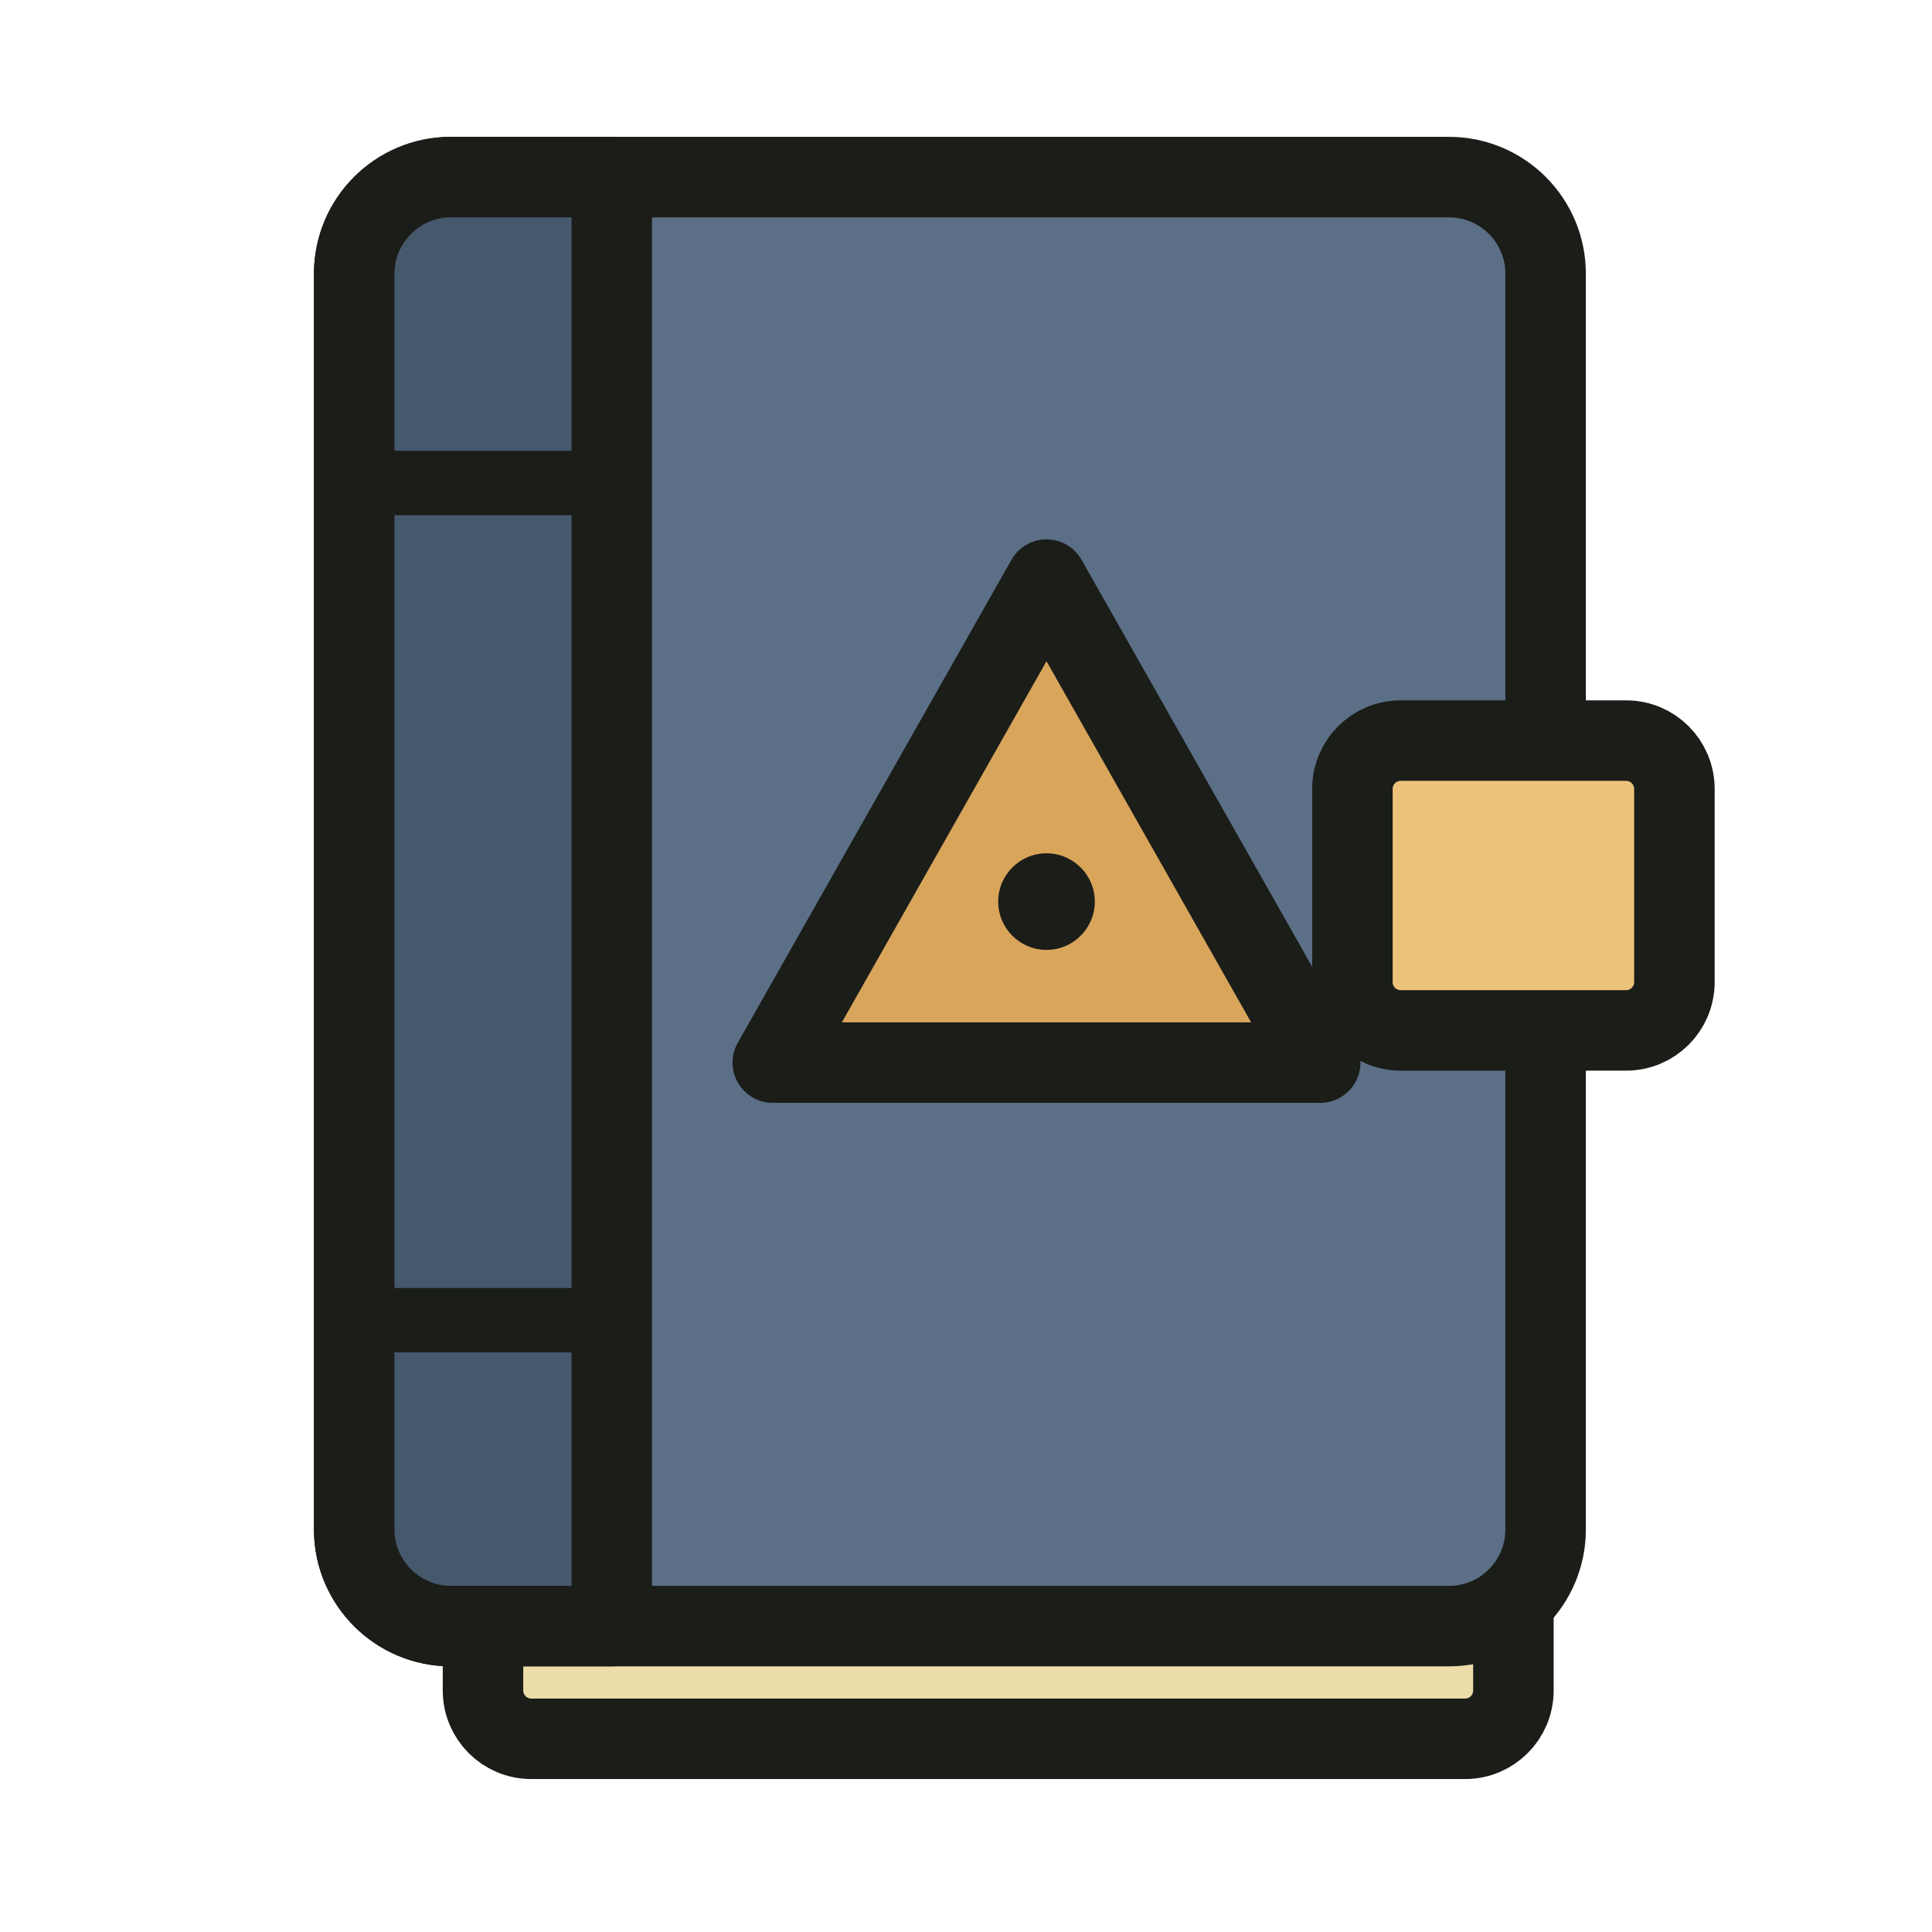
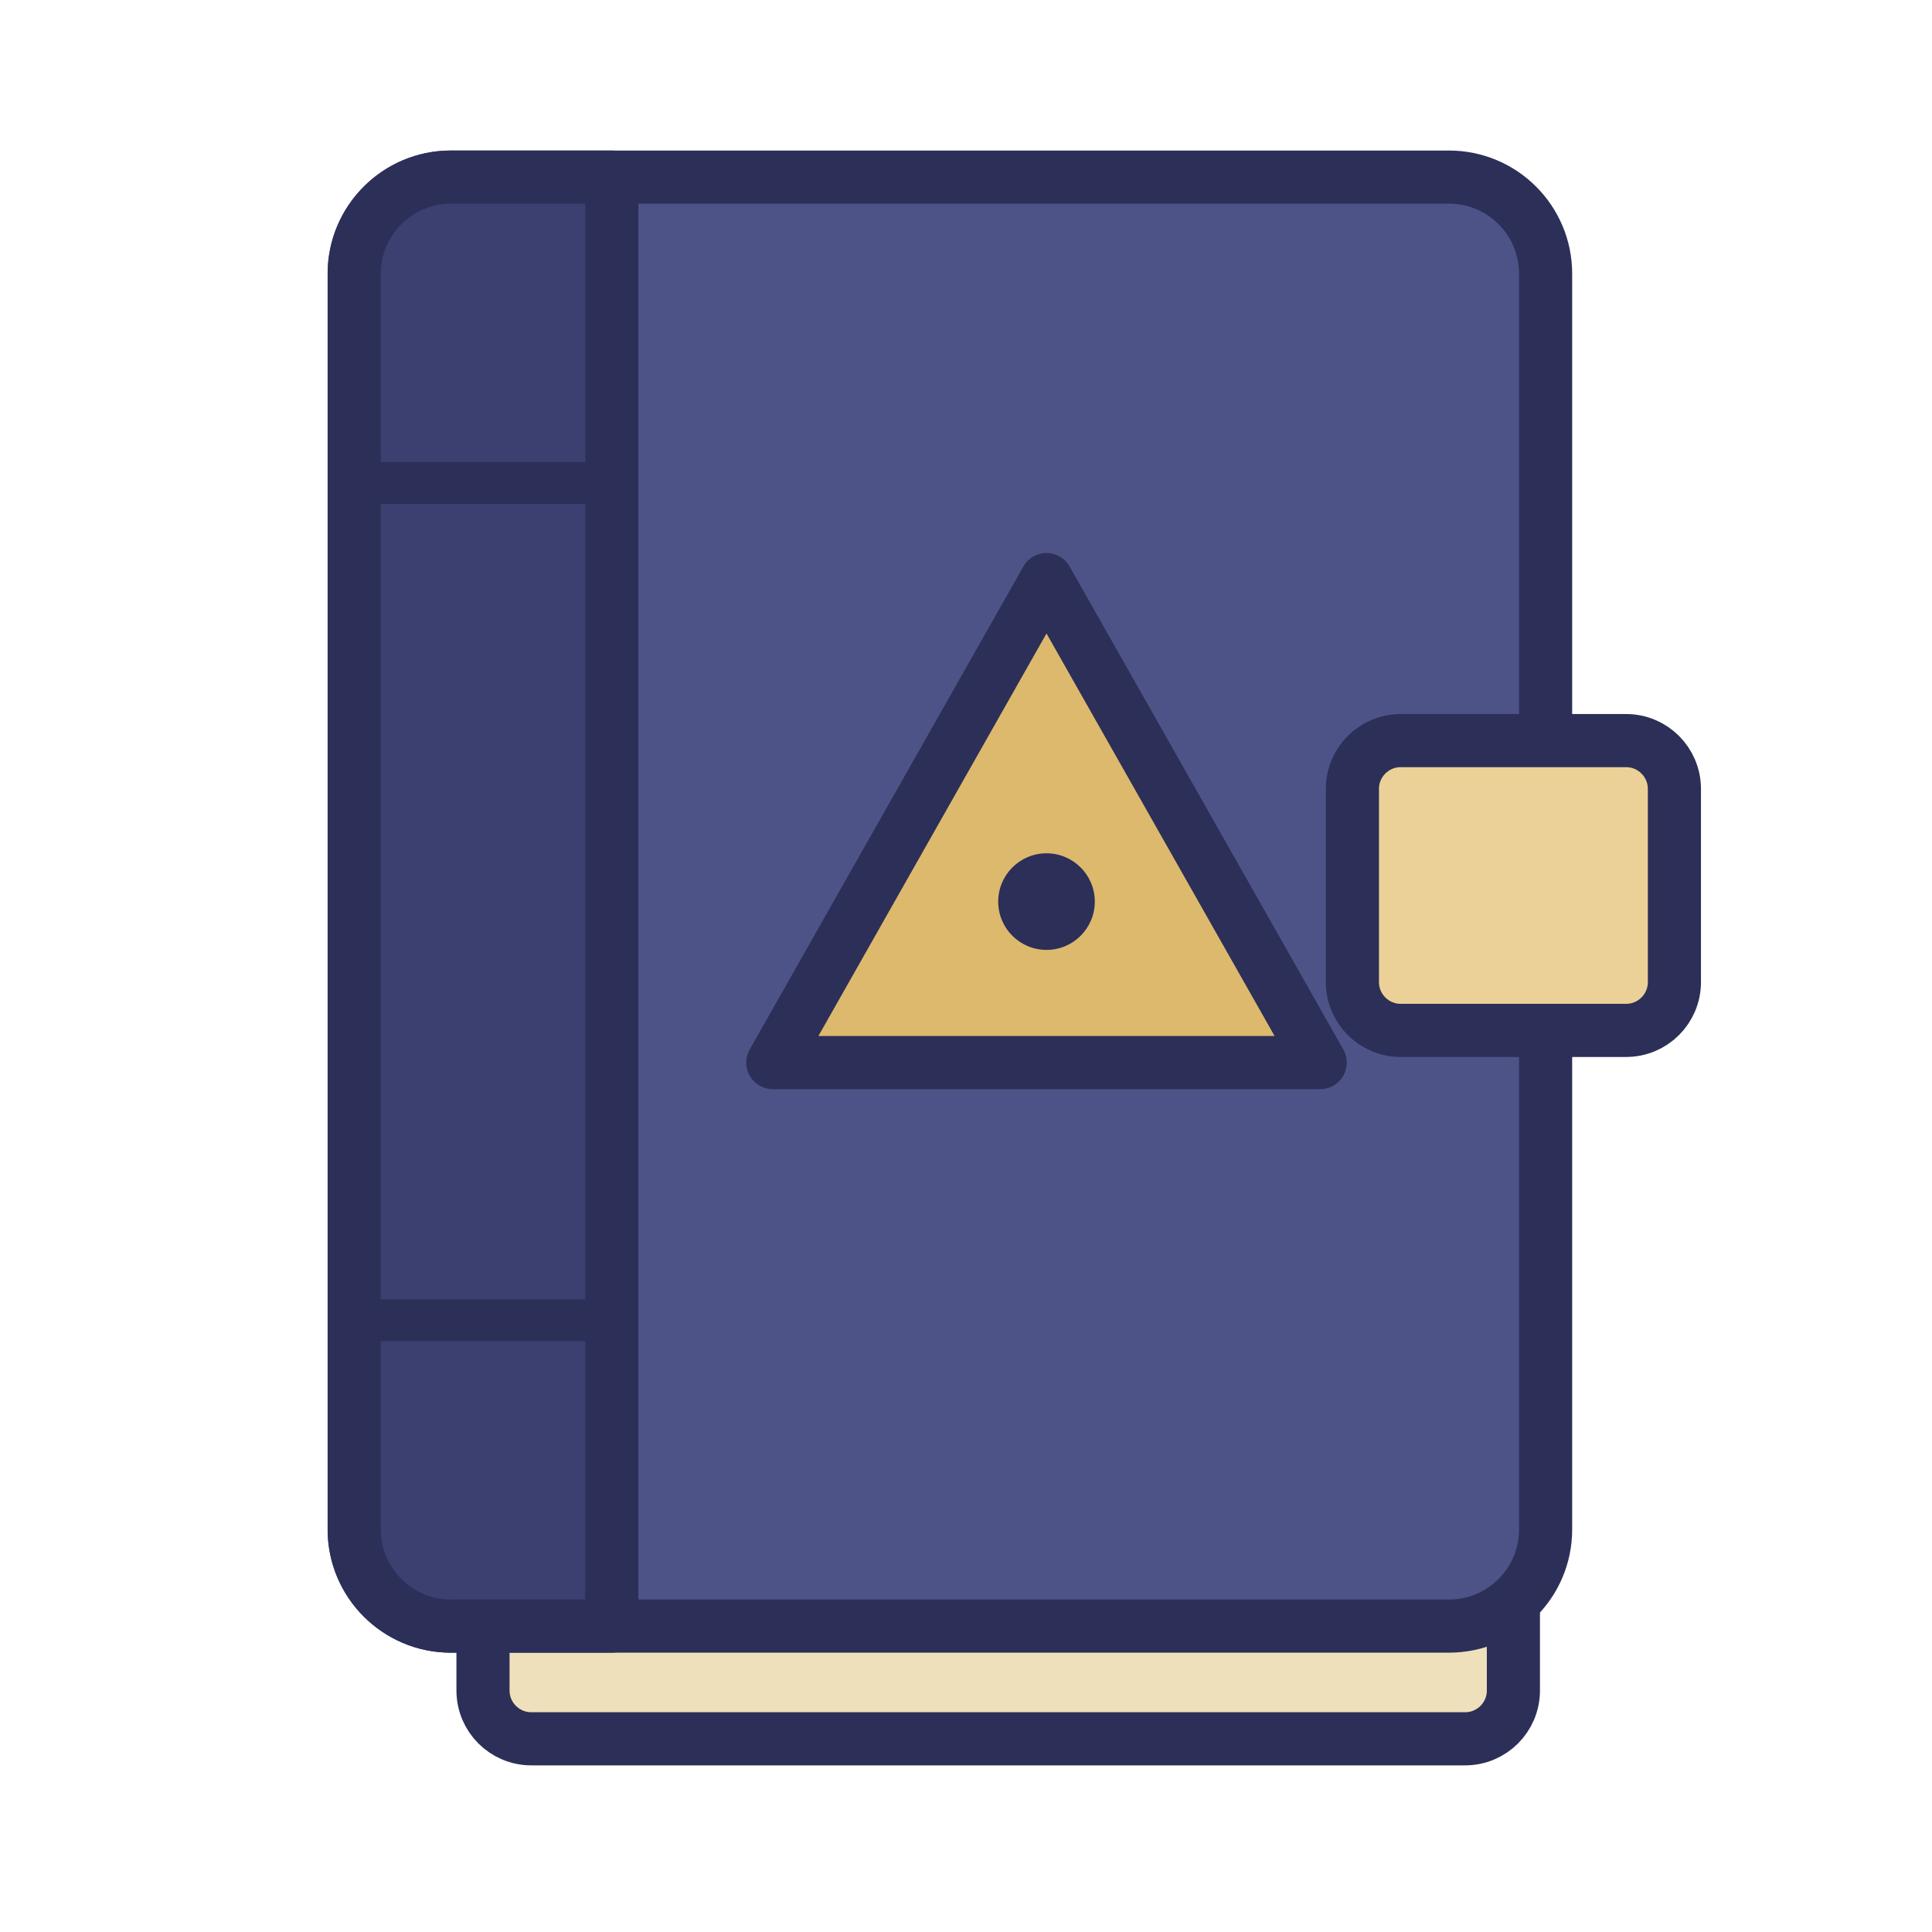
<svg xmlns="http://www.w3.org/2000/svg" viewBox="0 0 120 120">
-   <g stroke="#1B1D19" stroke-width="5" stroke-linejoin="round" stroke-linecap="round">
-     <rect x="30" y="96" width="64" height="12" rx="3" fill="#EDDDA8" />
-     <rect x="22" y="11" width="74" height="90" rx="6" fill="#5B6F86" />
-     <path d="M28 11 H38 V101 H28 C24.7 101 22 98.3 22 95 V17 C22 13.7 24.7 11 28 11 Z" fill="#46586C" />
-     <path d="M22 30 H38 M22 82 H38" fill="none" stroke-width="4" />
-     <path d="M65 36 L82 66 H48 Z" fill="#D9A55B" />
-     <circle cx="65" cy="56" r="3" fill="#1B1D19" stroke="none" />
-     <rect x="84" y="46" width="20" height="18" rx="3" fill="#EDC27A" />
+   <g stroke="#2C2F58" stroke-width="3.3" stroke-linejoin="round" stroke-linecap="round">
+     <rect x="30" y="96" width="64" height="12" rx="3" fill="#EFE0BC" />
+     <rect x="22" y="11" width="74" height="90" rx="6" fill="#4E5387" />
+     <path d="M28 11 H38 V101 H28 C24.7 101 22 98.3 22 95 V17 C22 13.7 24.7 11 28 11 Z" fill="#3B4071" />
+     <path d="M22 30 H38 M22 82 H38" fill="none" stroke-width="2.6" />
+     <path d="M65 36 L82 66 H48 Z" fill="#DDB96E" />
+     <circle cx="65" cy="56" r="3" fill="#2C2F58" stroke="none" />
+     <rect x="84" y="46" width="20" height="18" rx="3" fill="#EBD197" />
  </g>
</svg>
